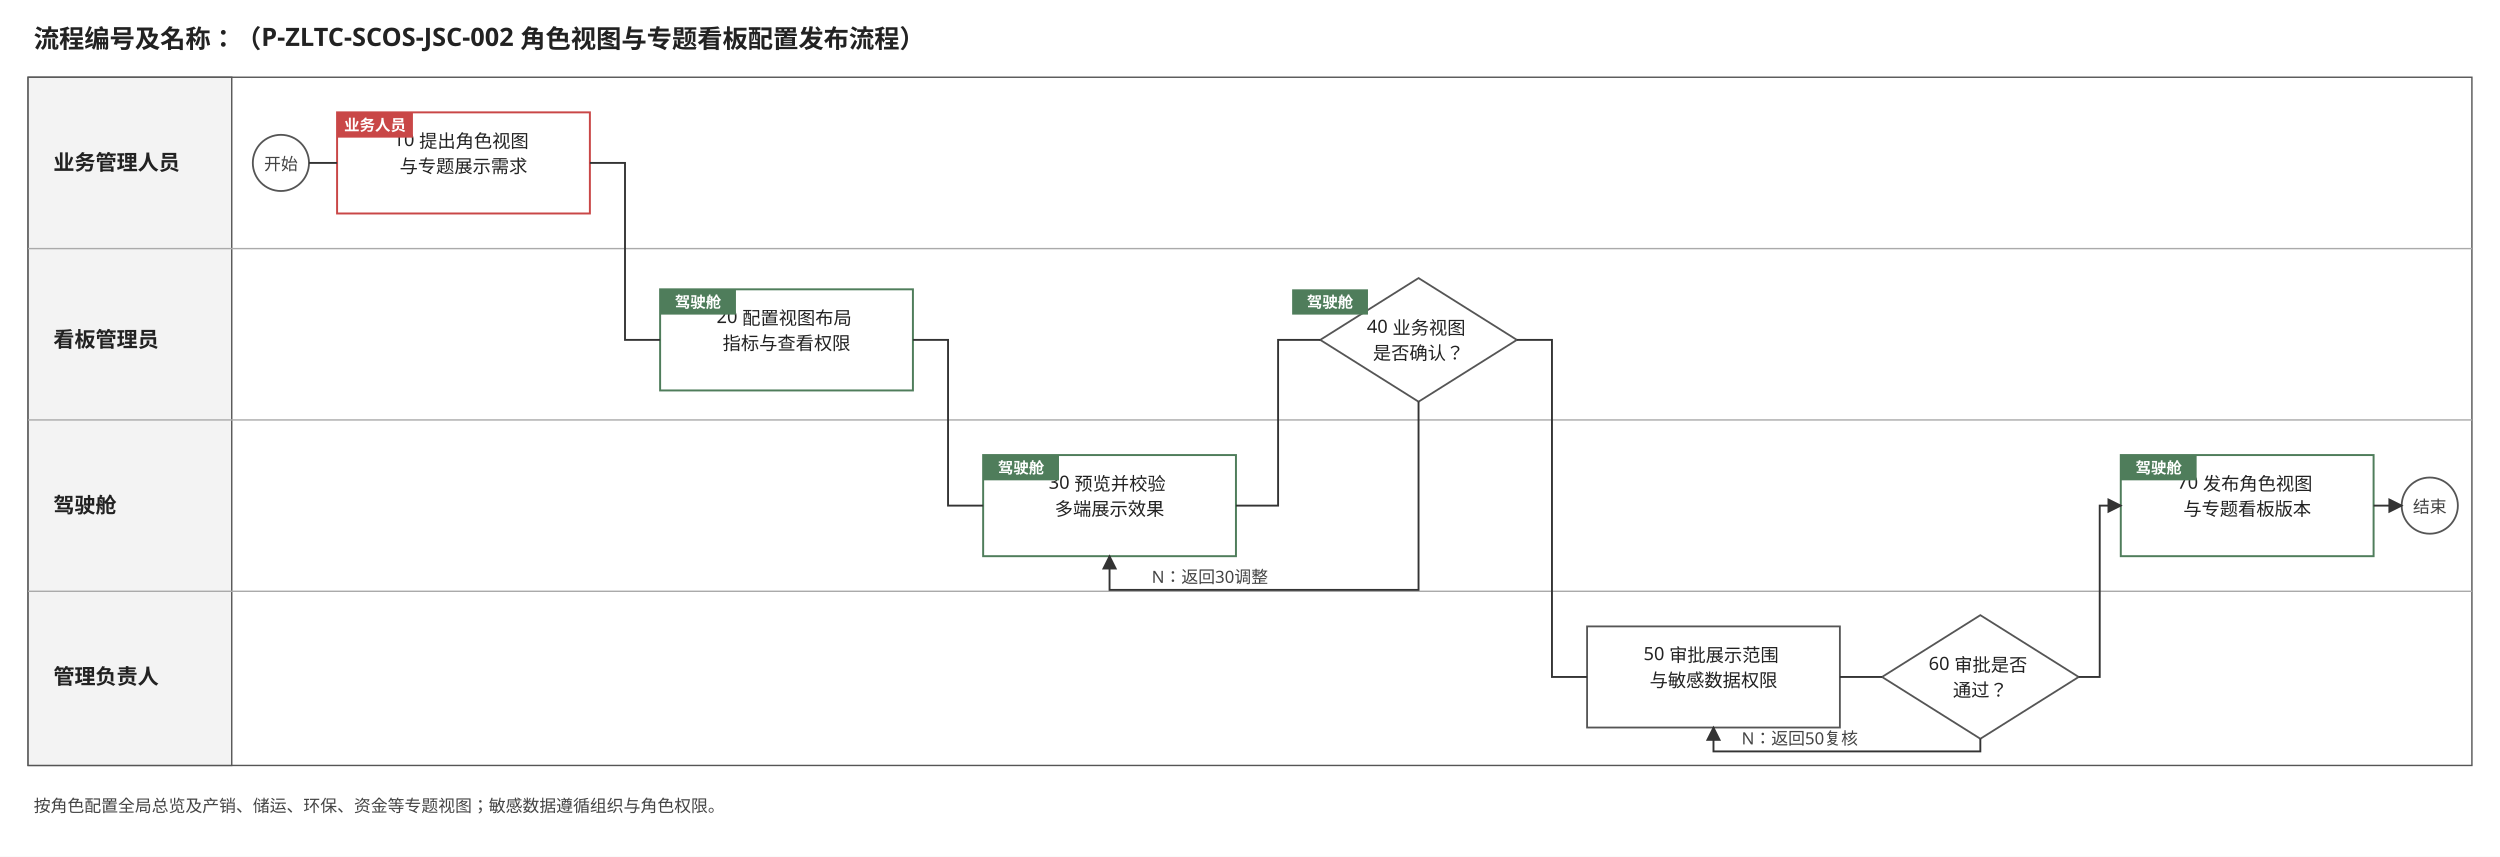
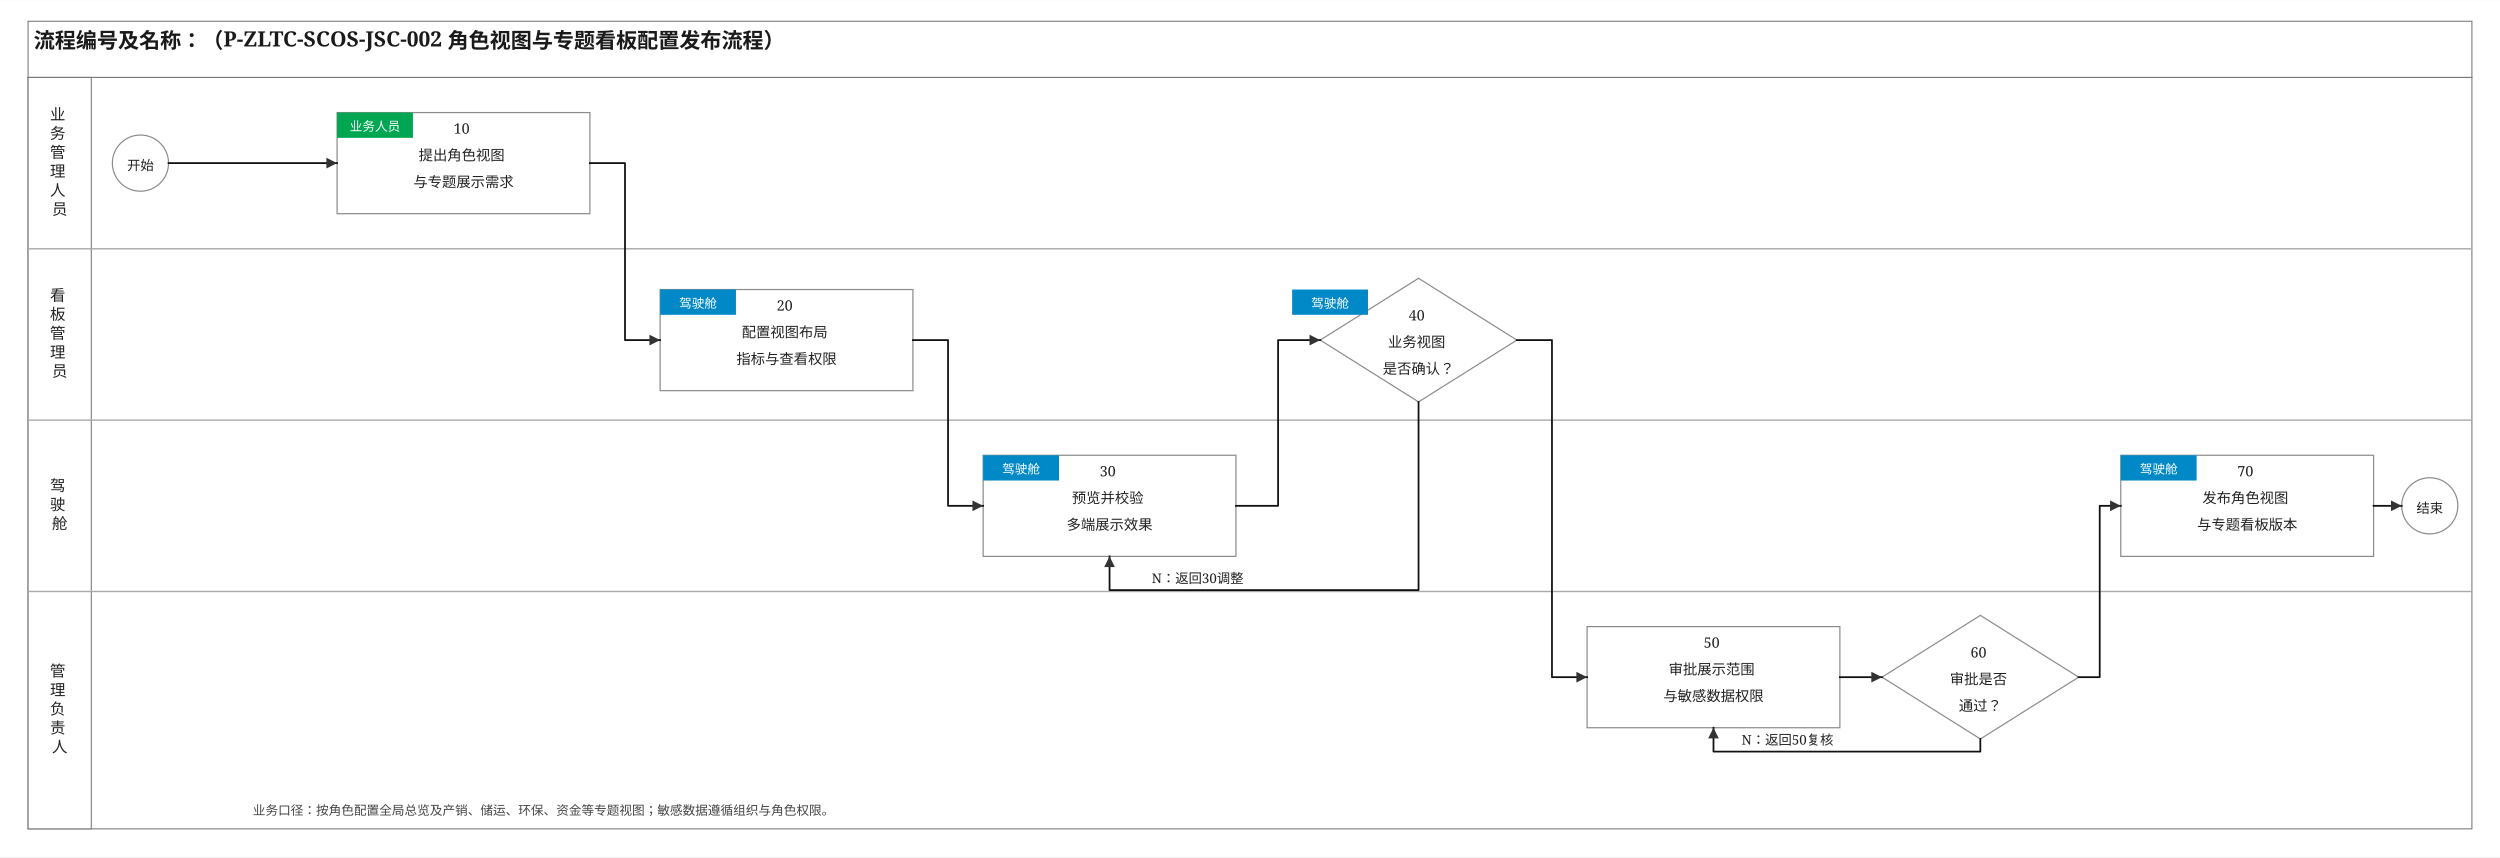
- <svg xmlns="http://www.w3.org/2000/svg" width="1780" height="610" viewBox="0 0 1780 610">
+ <svg xmlns="http://www.w3.org/2000/svg" width="2800" height="960" viewBox="0 0 1780 610">
  <defs>
-     <marker id="a" markerWidth="8" markerHeight="8" refX="7" refY="4" orient="auto">
-       <path d="M0 0L8 4 0 8Z" fill="#333" />
+     <marker id="a" markerWidth="6" markerHeight="6" refX="6" refY="3" orient="auto">
+       <path d="M0 0L6 3 0 6Z" fill="#333" />
    </marker>
-     <style>.tt{font:bold 18px 'Microsoft YaHei';fill:#222}.lh{font:bold 15px 'Microsoft YaHei';fill:#222}.tx{font:13px 'Microsoft YaHei';fill:#222}.sm{font:12px 'Microsoft YaHei';fill:#444}.b{fill:#fff;stroke:#c94747;stroke-width:1.4}.s{fill:#fff;stroke:#4f7d5b;stroke-width:1.4}.x,.d{fill:#fff;stroke:#555;stroke-width:1.3}.f{fill:none;stroke:#333;stroke-width:1.35;marker-end:url(#a)}</style>
+     <style>.tt{font-family:'SimSun','Songti SC','STSong',serif;font-size:15px;font-weight:600;fill:#1a1a1a}
+ .lh{font-family:'SimSun','Songti SC','STSong',serif;font-size:11px;fill:#222;text-anchor:middle}
+ .tx{font-family:'SimSun','Songti SC','STSong',serif;font-size:10.2px;fill:#222}
+ .sm{font-family:'SimSun','Songti SC','STSong',serif;font-size:9.5px;fill:#222}
+ .note{font-family:'SimSun','Songti SC','STSong',serif;font-size:9px;fill:#444}
+ .b,.s,.x,.d{fill:#fff;stroke:#8b8b8b;stroke-width:.86}
+ .f{fill:none;stroke:#111;stroke-width:1.27;stroke-linejoin:round;stroke-linecap:square;marker-end:url(#a)}</style>
  </defs>
  <rect width="1780" height="610" fill="#fff" />
+   <rect x="20" y="15" width="1740" height="40" fill="#fff" stroke="#777" stroke-width=".75" />
  <text x="24" y="34" class="tt">流程编号及名称：（P-ZLTC-SCOS-JSC-002 角色视图与专题看板配置发布流程）</text>
-   <rect x="20" y="55" width="1740" height="490" fill="#fff" stroke="#555" />
-   <rect x="20" y="55" width="145" height="490" fill="#f3f3f3" stroke="#555" />
+   <rect x="20" y="55" width="1740" height="535" fill="#fff" stroke="#777" stroke-width=".75" />
+   <rect x="20" y="55" width="45" height="535" fill="#fff" stroke="#777" stroke-width=".75" />
  <path d="M20 177H1760M20 299H1760M20 421H1760" stroke="#aaa" />
-   <text x="38" y="121" class="lh">业务管理人员</text>
-   <text x="38" y="247" class="lh">看板管理员</text>
-   <text x="38" y="365" class="lh">驾驶舱</text>
-   <text x="38" y="487" class="lh">管理负责人</text>
-   <circle cx="200" cy="116" r="20" class="x" />
-   <text x="200" y="121" text-anchor="middle" class="sm">开始</text>
+   <text x="42.5" y="85.2" class="lh">
+     <tspan x="42.5">业</tspan>
+     <tspan x="42.5" dy="13.5">务</tspan>
+     <tspan x="42.5" dy="13.5">管</tspan>
+     <tspan x="42.5" dy="13.5">理</tspan>
+     <tspan x="42.5" dy="13.5">人</tspan>
+     <tspan x="42.5" dy="13.5">员</tspan>
+   </text>
+   <text x="42.5" y="214.0" class="lh">
+     <tspan x="42.5">看</tspan>
+     <tspan x="42.5" dy="13.5">板</tspan>
+     <tspan x="42.5" dy="13.5">管</tspan>
+     <tspan x="42.5" dy="13.5">理</tspan>
+     <tspan x="42.5" dy="13.5">员</tspan>
+   </text>
+   <text x="42.5" y="349.5" class="lh">
+     <tspan x="42.5">驾</tspan>
+     <tspan x="42.5" dy="13.5">驶</tspan>
+     <tspan x="42.5" dy="13.5">舱</tspan>
+   </text>
+   <text x="42.5" y="481.5" class="lh">
+     <tspan x="42.5">管</tspan>
+     <tspan x="42.5" dy="13.5">理</tspan>
+     <tspan x="42.5" dy="13.5">负</tspan>
+     <tspan x="42.5" dy="13.5">责</tspan>
+     <tspan x="42.5" dy="13.5">人</tspan>
+   </text>
+   <circle cx="100" cy="116" r="20" class="x" />
+   <text x="100" y="121" text-anchor="middle" class="sm">开始</text>
  <rect x="240" y="80" width="180" height="72" class="b" />
-   <text x="330" y="104" text-anchor="middle" class="tx">
-     <tspan x="330">10 提出角色视图</tspan>
+   <text x="330" y="95" text-anchor="middle" class="tx">
+     <tspan x="330">10</tspan>
+     <tspan x="330" dy="19">提出角色视图</tspan>
    <tspan x="330" dy="19">与专题展示需求</tspan>
  </text>
  <rect x="470" y="206" width="180" height="72" class="s" />
-   <text x="560" y="230" text-anchor="middle" class="tx">
-     <tspan x="560">20 配置视图布局</tspan>
+   <text x="560" y="221" text-anchor="middle" class="tx">
+     <tspan x="560">20</tspan>
+     <tspan x="560" dy="19">配置视图布局</tspan>
    <tspan x="560" dy="19">指标与查看权限</tspan>
  </text>
  <rect x="700" y="324" width="180" height="72" class="s" />
-   <text x="790" y="348" text-anchor="middle" class="tx">
-     <tspan x="790">30 预览并校验</tspan>
+   <text x="790" y="339" text-anchor="middle" class="tx">
+     <tspan x="790">30</tspan>
+     <tspan x="790" dy="19">预览并校验</tspan>
    <tspan x="790" dy="19">多端展示效果</tspan>
  </text>
  <polygon points="1010,198 1080,242 1010,286 940,242" class="d" />
-   <text x="1010" y="237" text-anchor="middle" class="tx">
-     <tspan x="1010">40 业务视图</tspan>
+   <text x="1010" y="228" text-anchor="middle" class="tx">
+     <tspan x="1010">40</tspan>
+     <tspan x="1010" dy="19">业务视图</tspan>
    <tspan x="1010" dy="19">是否确认？</tspan>
  </text>
  <rect x="1130" y="446" width="180" height="72" class="x" />
-   <text x="1220" y="470" text-anchor="middle" class="tx">
-     <tspan x="1220">50 审批展示范围</tspan>
+   <text x="1220" y="461" text-anchor="middle" class="tx">
+     <tspan x="1220">50</tspan>
+     <tspan x="1220" dy="19">审批展示范围</tspan>
    <tspan x="1220" dy="19">与敏感数据权限</tspan>
  </text>
  <polygon points="1410,438 1480,482 1410,526 1340,482" class="d" />
-   <text x="1410" y="477" text-anchor="middle" class="tx">
-     <tspan x="1410">60 审批是否</tspan>
+   <text x="1410" y="468" text-anchor="middle" class="tx">
+     <tspan x="1410">60</tspan>
+     <tspan x="1410" dy="19">审批是否</tspan>
    <tspan x="1410" dy="19">通过？</tspan>
  </text>
  <rect x="1510" y="324" width="180" height="72" class="s" />
-   <text x="1600" y="348" text-anchor="middle" class="tx">
-     <tspan x="1600">70 发布角色视图</tspan>
+   <text x="1600" y="339" text-anchor="middle" class="tx">
+     <tspan x="1600">70</tspan>
+     <tspan x="1600" dy="19">发布角色视图</tspan>
    <tspan x="1600" dy="19">与专题看板版本</tspan>
  </text>
-   <path d="M220 116H240M420 116H445V242H470M650 242H675V360H700M880 360H910V242H940M1080 242H1105V482H1130M1310 482H1340M1480 482H1495V360H1510" class="f" />
+   <path d="M120 116H240" class="f" />
+   <path d="M420 116H445V242H470" class="f" />
+   <path d="M650 242H675V360H700" class="f" />
+   <path d="M880 360H910V242H940" class="f" />
+   <path d="M1080 242H1105V482H1130" class="f" />
+   <path d="M1310 482H1340" class="f" />
+   <path d="M1480 482H1495V360H1510" class="f" />
  <circle cx="1730" cy="360" r="20" class="x" />
  <text x="1730" y="365" text-anchor="middle" class="sm">结束</text>
  <path d="M1690 360H1710" class="f" />
  <path d="M1010 286V420H790V396" class="f" />
  <text x="820" y="415" class="sm">N：返回30调整</text>
  <path d="M1410 526V535H1220V518" class="f" />
  <text x="1240" y="530" class="sm">N：返回50复核</text>
-   <text x="24" y="578" class="sm">按角色配置全局总览及产销、储运、环保、资金等专题视图；敏感数据遵循组织与角色权限。</text>
-   <g font-family="Microsoft YaHei" font-size="11" font-weight="bold" fill="#fff">
-     <rect x="240" y="80" width="54" height="18" fill="#c94747" />
+   <text x="180" y="580" class="note">业务口径：按角色配置全局总览及产销、储运、环保、资金等专题视图；敏感数据遵循组织与角色权限。</text>
+   <g font-family="Arial,Microsoft YaHei,sans-serif" font-size="9" font-weight="normal" fill="#fff">
+     <rect x="240" y="80" width="54" height="18" fill="#00a651" />
    <text x="267" y="93" text-anchor="middle">业务人员</text>
-     <rect x="470" y="206" width="54" height="18" fill="#4f7d5b" />
+     <rect x="470" y="206" width="54" height="18" fill="#0088c7" />
    <text x="497" y="219" text-anchor="middle">驾驶舱</text>
-     <rect x="700" y="324" width="54" height="18" fill="#4f7d5b" />
+     <rect x="700" y="324" width="54" height="18" fill="#0088c7" />
    <text x="727" y="337" text-anchor="middle">驾驶舱</text>
-     <rect x="920" y="206" width="54" height="18" fill="#4f7d5b" />
+     <rect x="920" y="206" width="54" height="18" fill="#0088c7" />
    <text x="947" y="219" text-anchor="middle">驾驶舱</text>
-     <rect x="1510" y="324" width="54" height="18" fill="#4f7d5b" />
+     <rect x="1510" y="324" width="54" height="18" fill="#0088c7" />
    <text x="1537" y="337" text-anchor="middle">驾驶舱</text>
  </g>
</svg>
